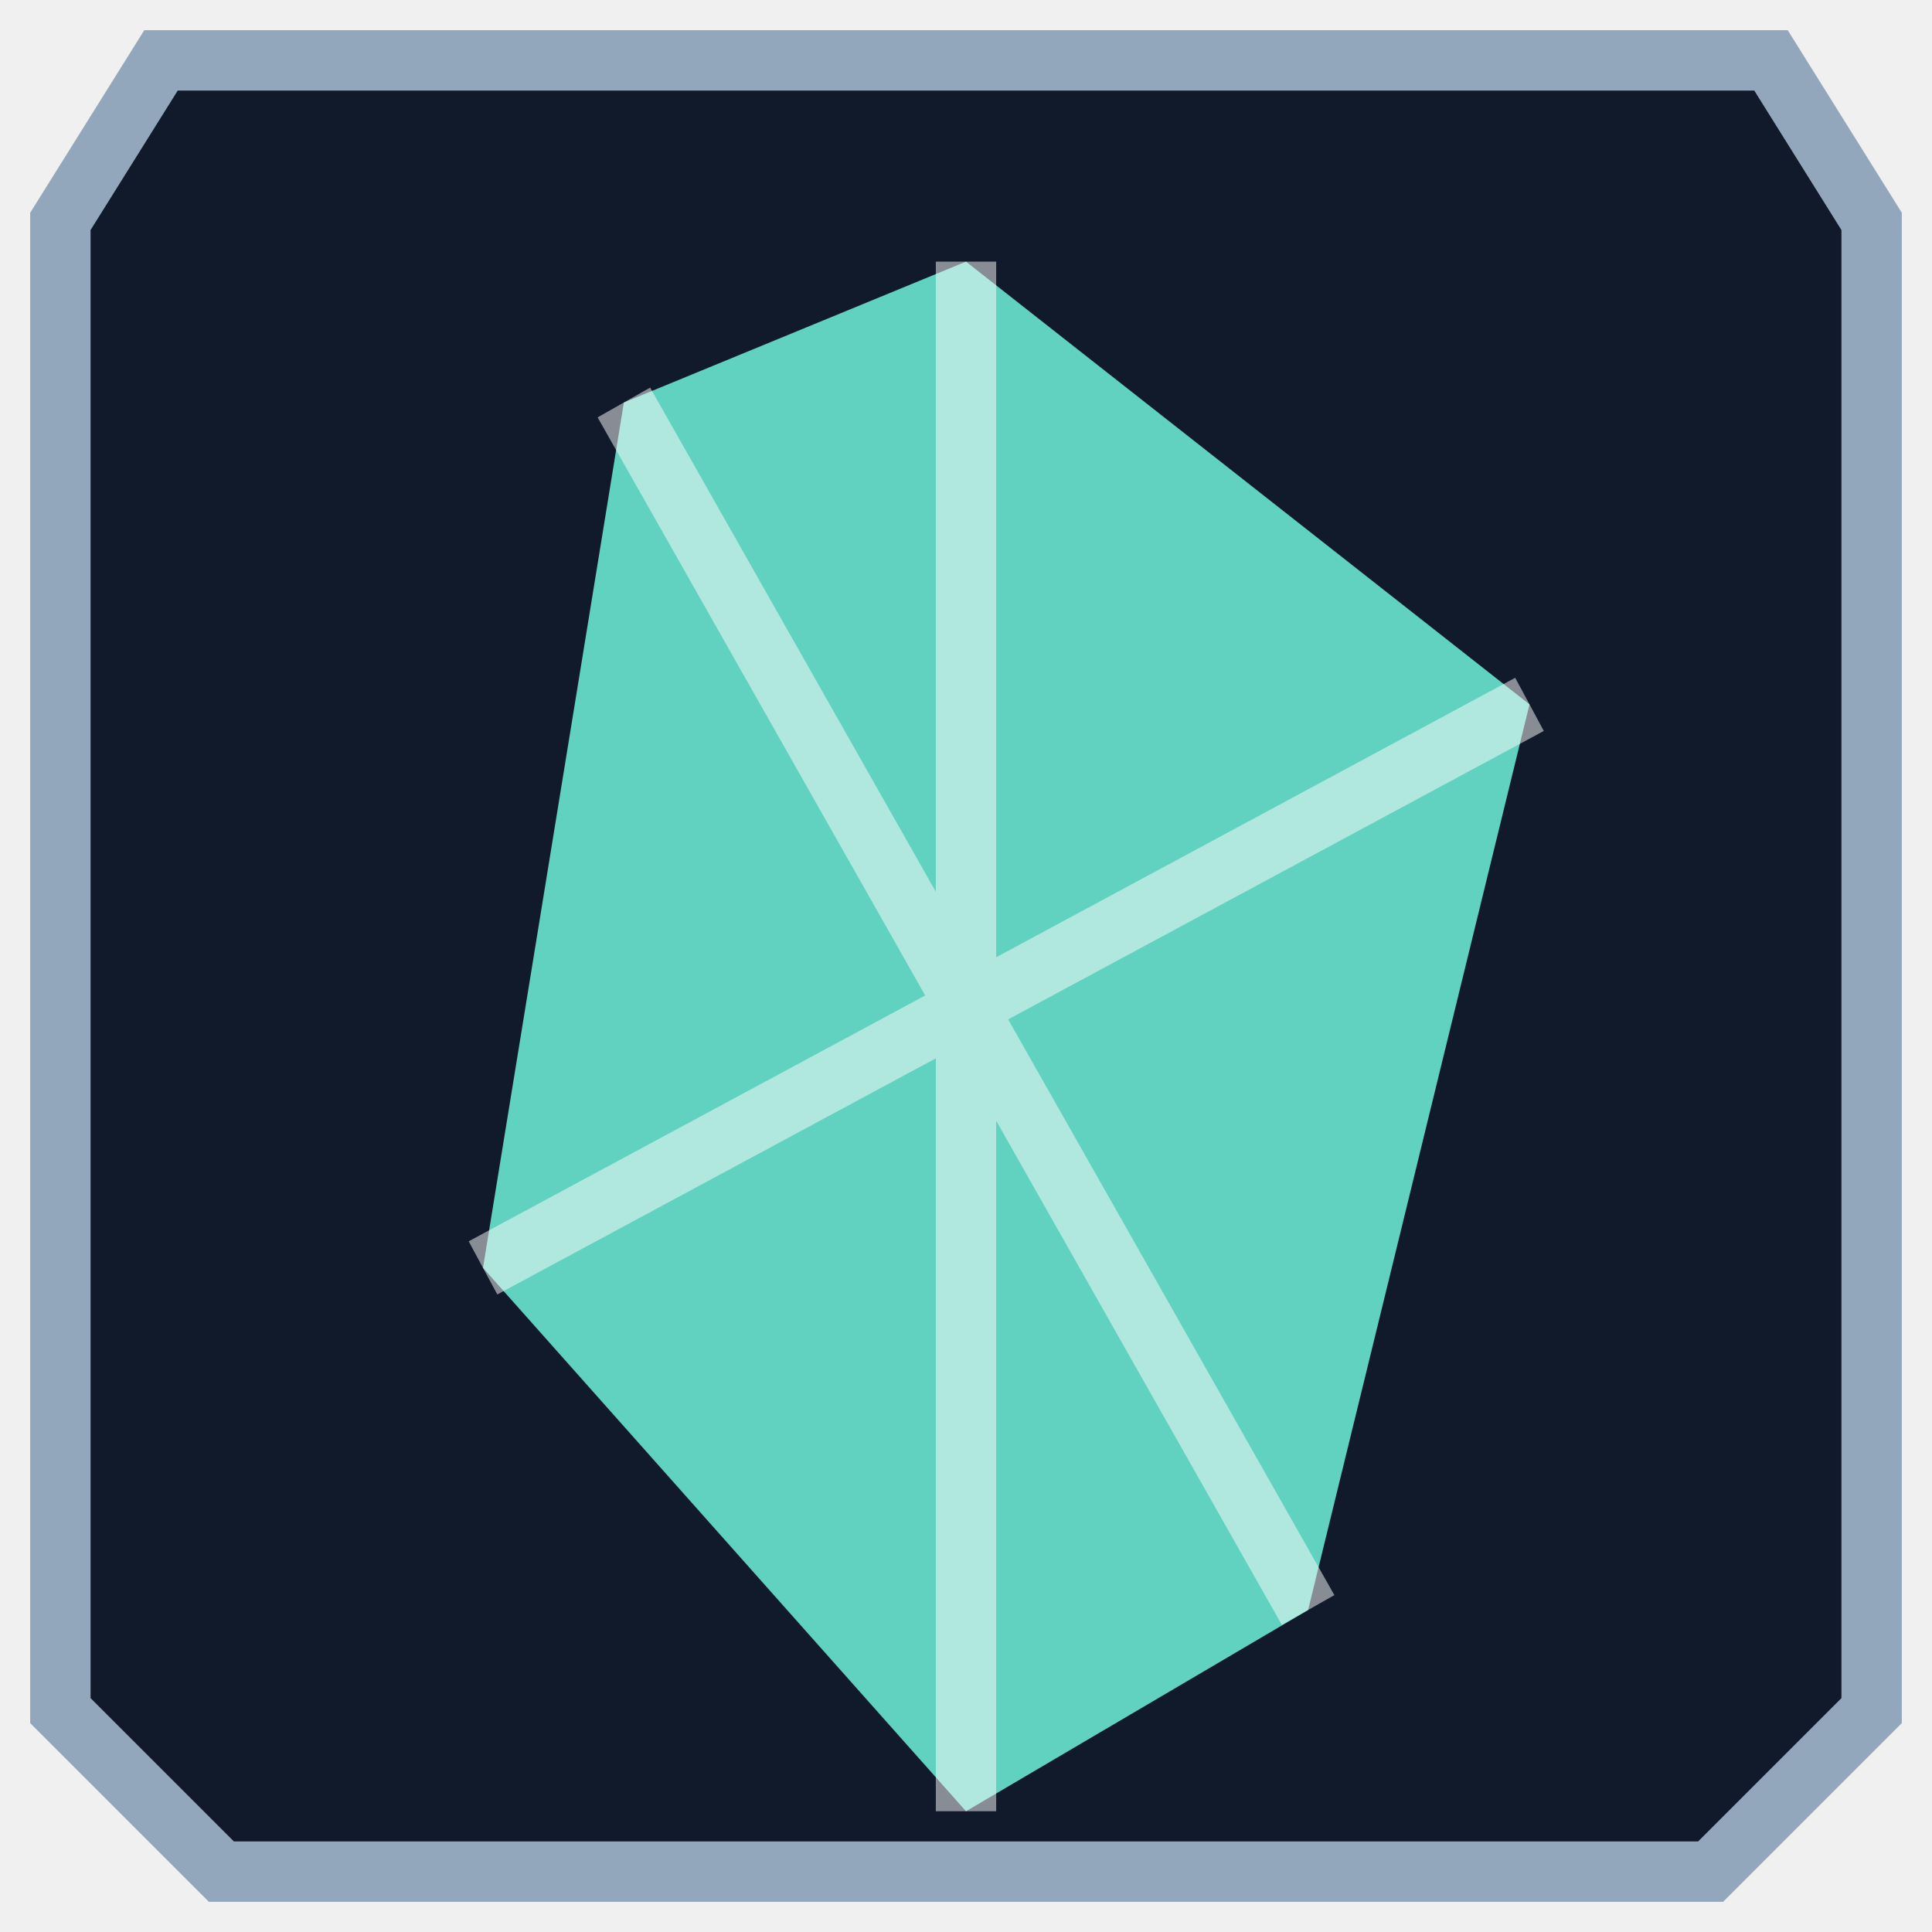
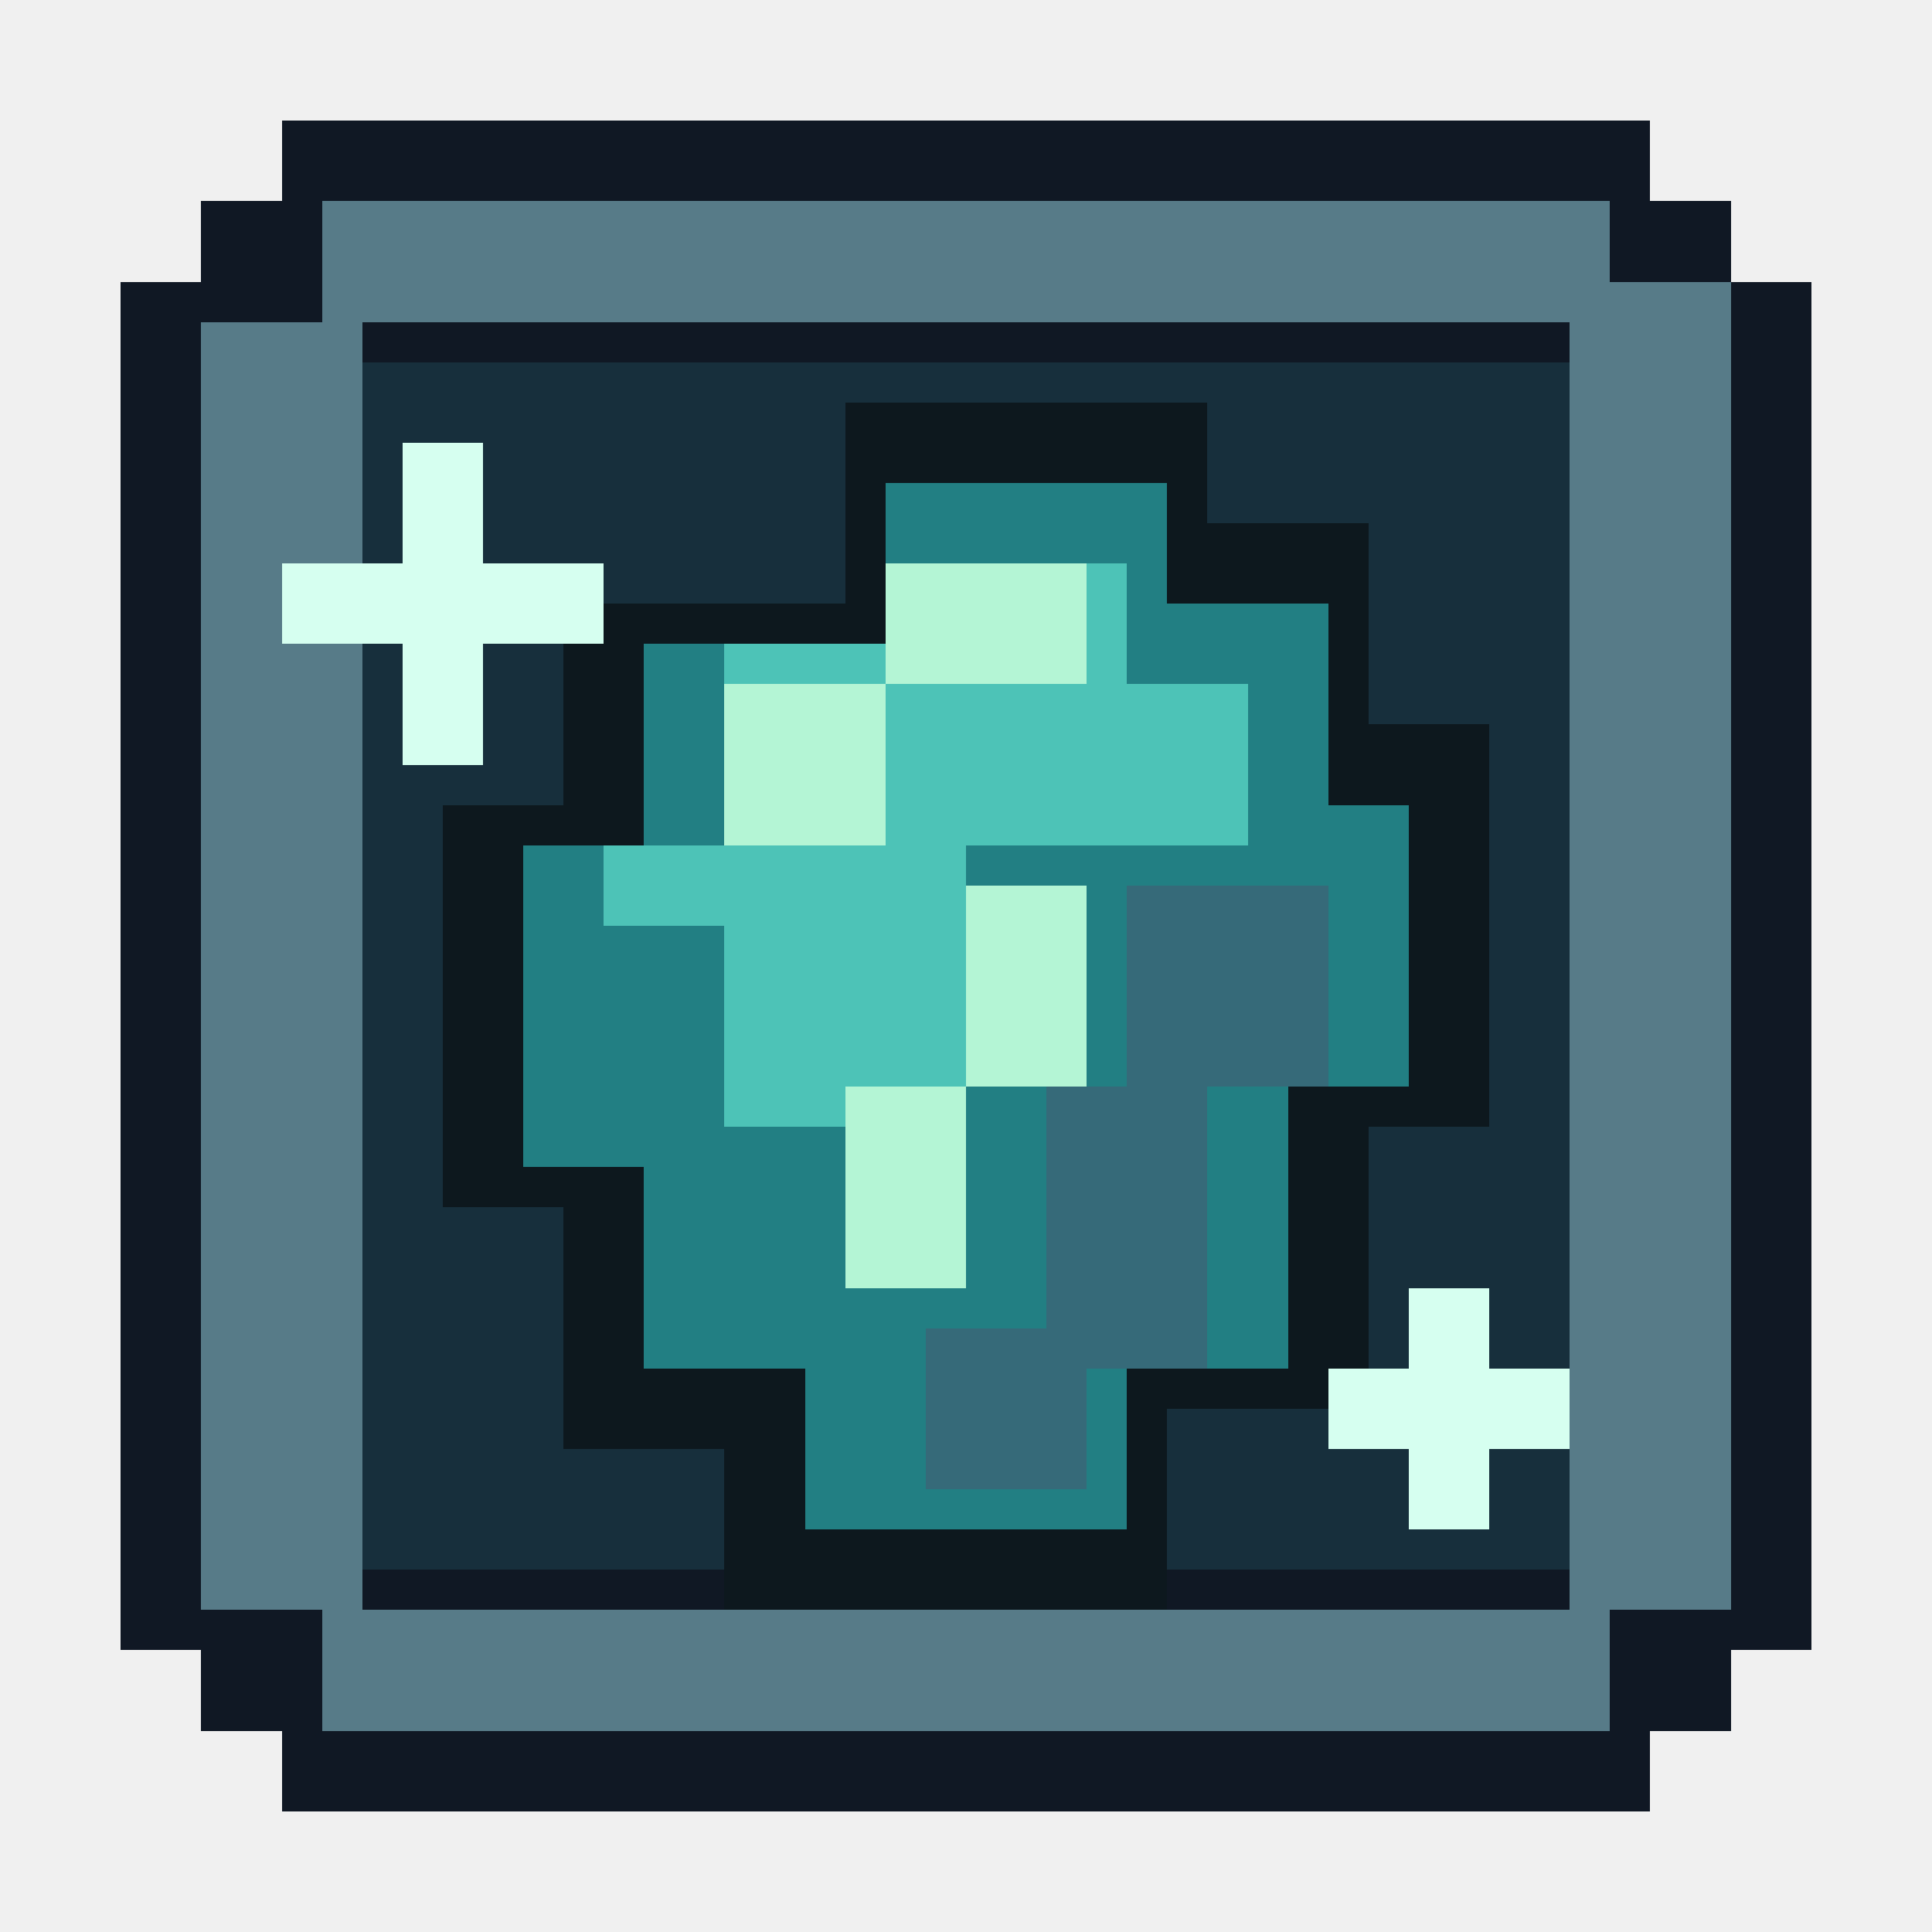
- <svg xmlns="http://www.w3.org/2000/svg" viewBox="0 0 96 96" role="img">
-   <path d="M8 3h80l5 8v74l-8 8H11l-8-8V11z" fill="#111a2b" stroke="#93a7bc" stroke-width="3" />
-   <path fill="#61d1c0" d="m48 13 28 22-11 45-17 10-24-27 7-43z" />
-   <path d="m31 20 34 60M24 63l52-28M48 13l0 77" stroke="#fff" stroke-opacity=".5" stroke-width="3" />
+ <svg xmlns="http://www.w3.org/2000/svg" width="96" height="96" viewBox="0 0 48 48" shape-rendering="crispEdges">
+   <path fill="#101824" d="M7 3h34v2h2v2h2v34h-2v2h-2v2H7v-2H5v-2H3V7h2V5h2z" />
+   <path fill="#577b88" d="M8 5h32v2h3v33h-3v3H8v-3H5V8h3zm1 3v32h30V8z" fill-rule="evenodd" />
+   <path fill="#172f3c" d="M9 9h30v30H9z" />
+   <path fill="#0d181e" d="M21 10h9v3h4v5h3v10h-3v7h-5v5H18v-4h-4v-6h-3V20h3v-5h7z" />
+   <path fill="#227f83" d="M22 12h7v3h4v5h2v7h-3v7h-4v4h-8v-4h-4v-5h-3v-8h3v-5h6z" />
+   <path fill="#4dc3b7" d="M22 14h6v3h3v4h-7v7h-6v-5h-3v-2h3v-5h4z" />
+   <path fill="#b4f5d5" d="M22 14h5v3h-5v4h-4v-4h4zM24 22h3v5h-3v5h-3v-5h3z" />
+   <path fill="#366a79" d="M28 22h5v5h-3v7h-3v3h-4v-4h3v-6h2z" />
+   <path fill="#d6fff0" d="M10 11h2v3h3v2h-3v3h-2v-3H7v-2h3zM35 32h2v2h2v2h-2v2h-2v-2h-2v-2h2z" />
</svg>
